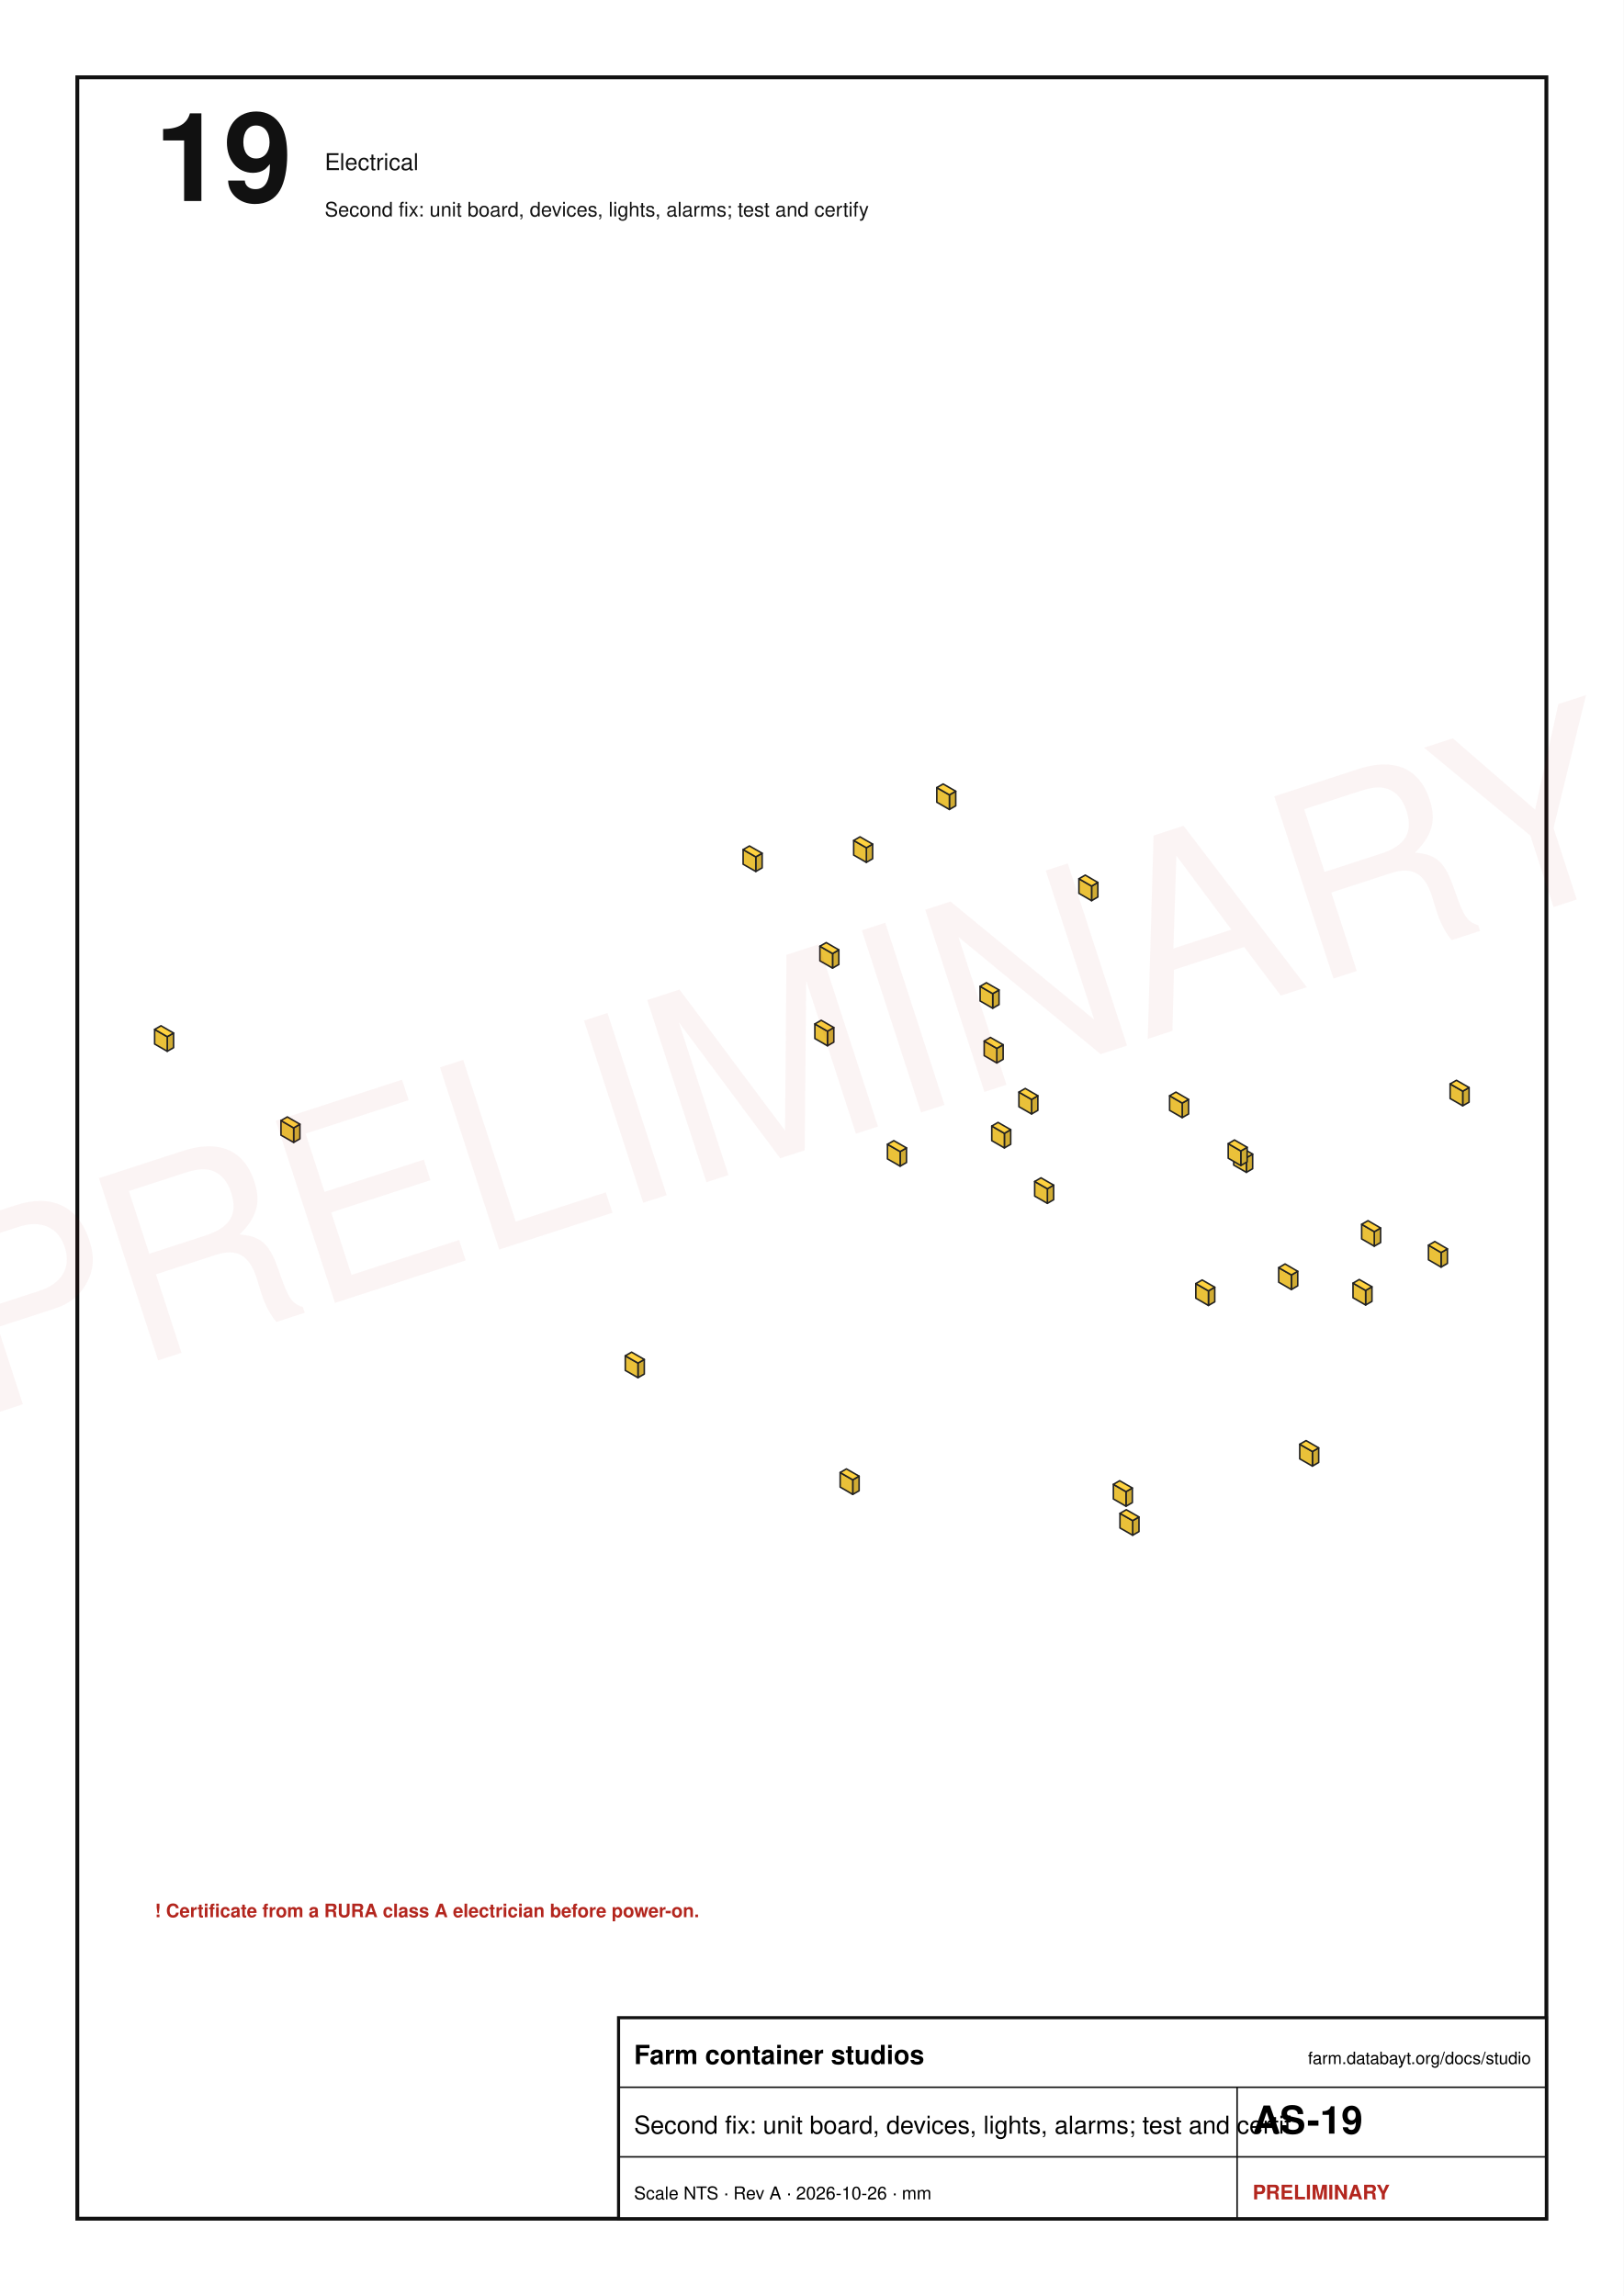
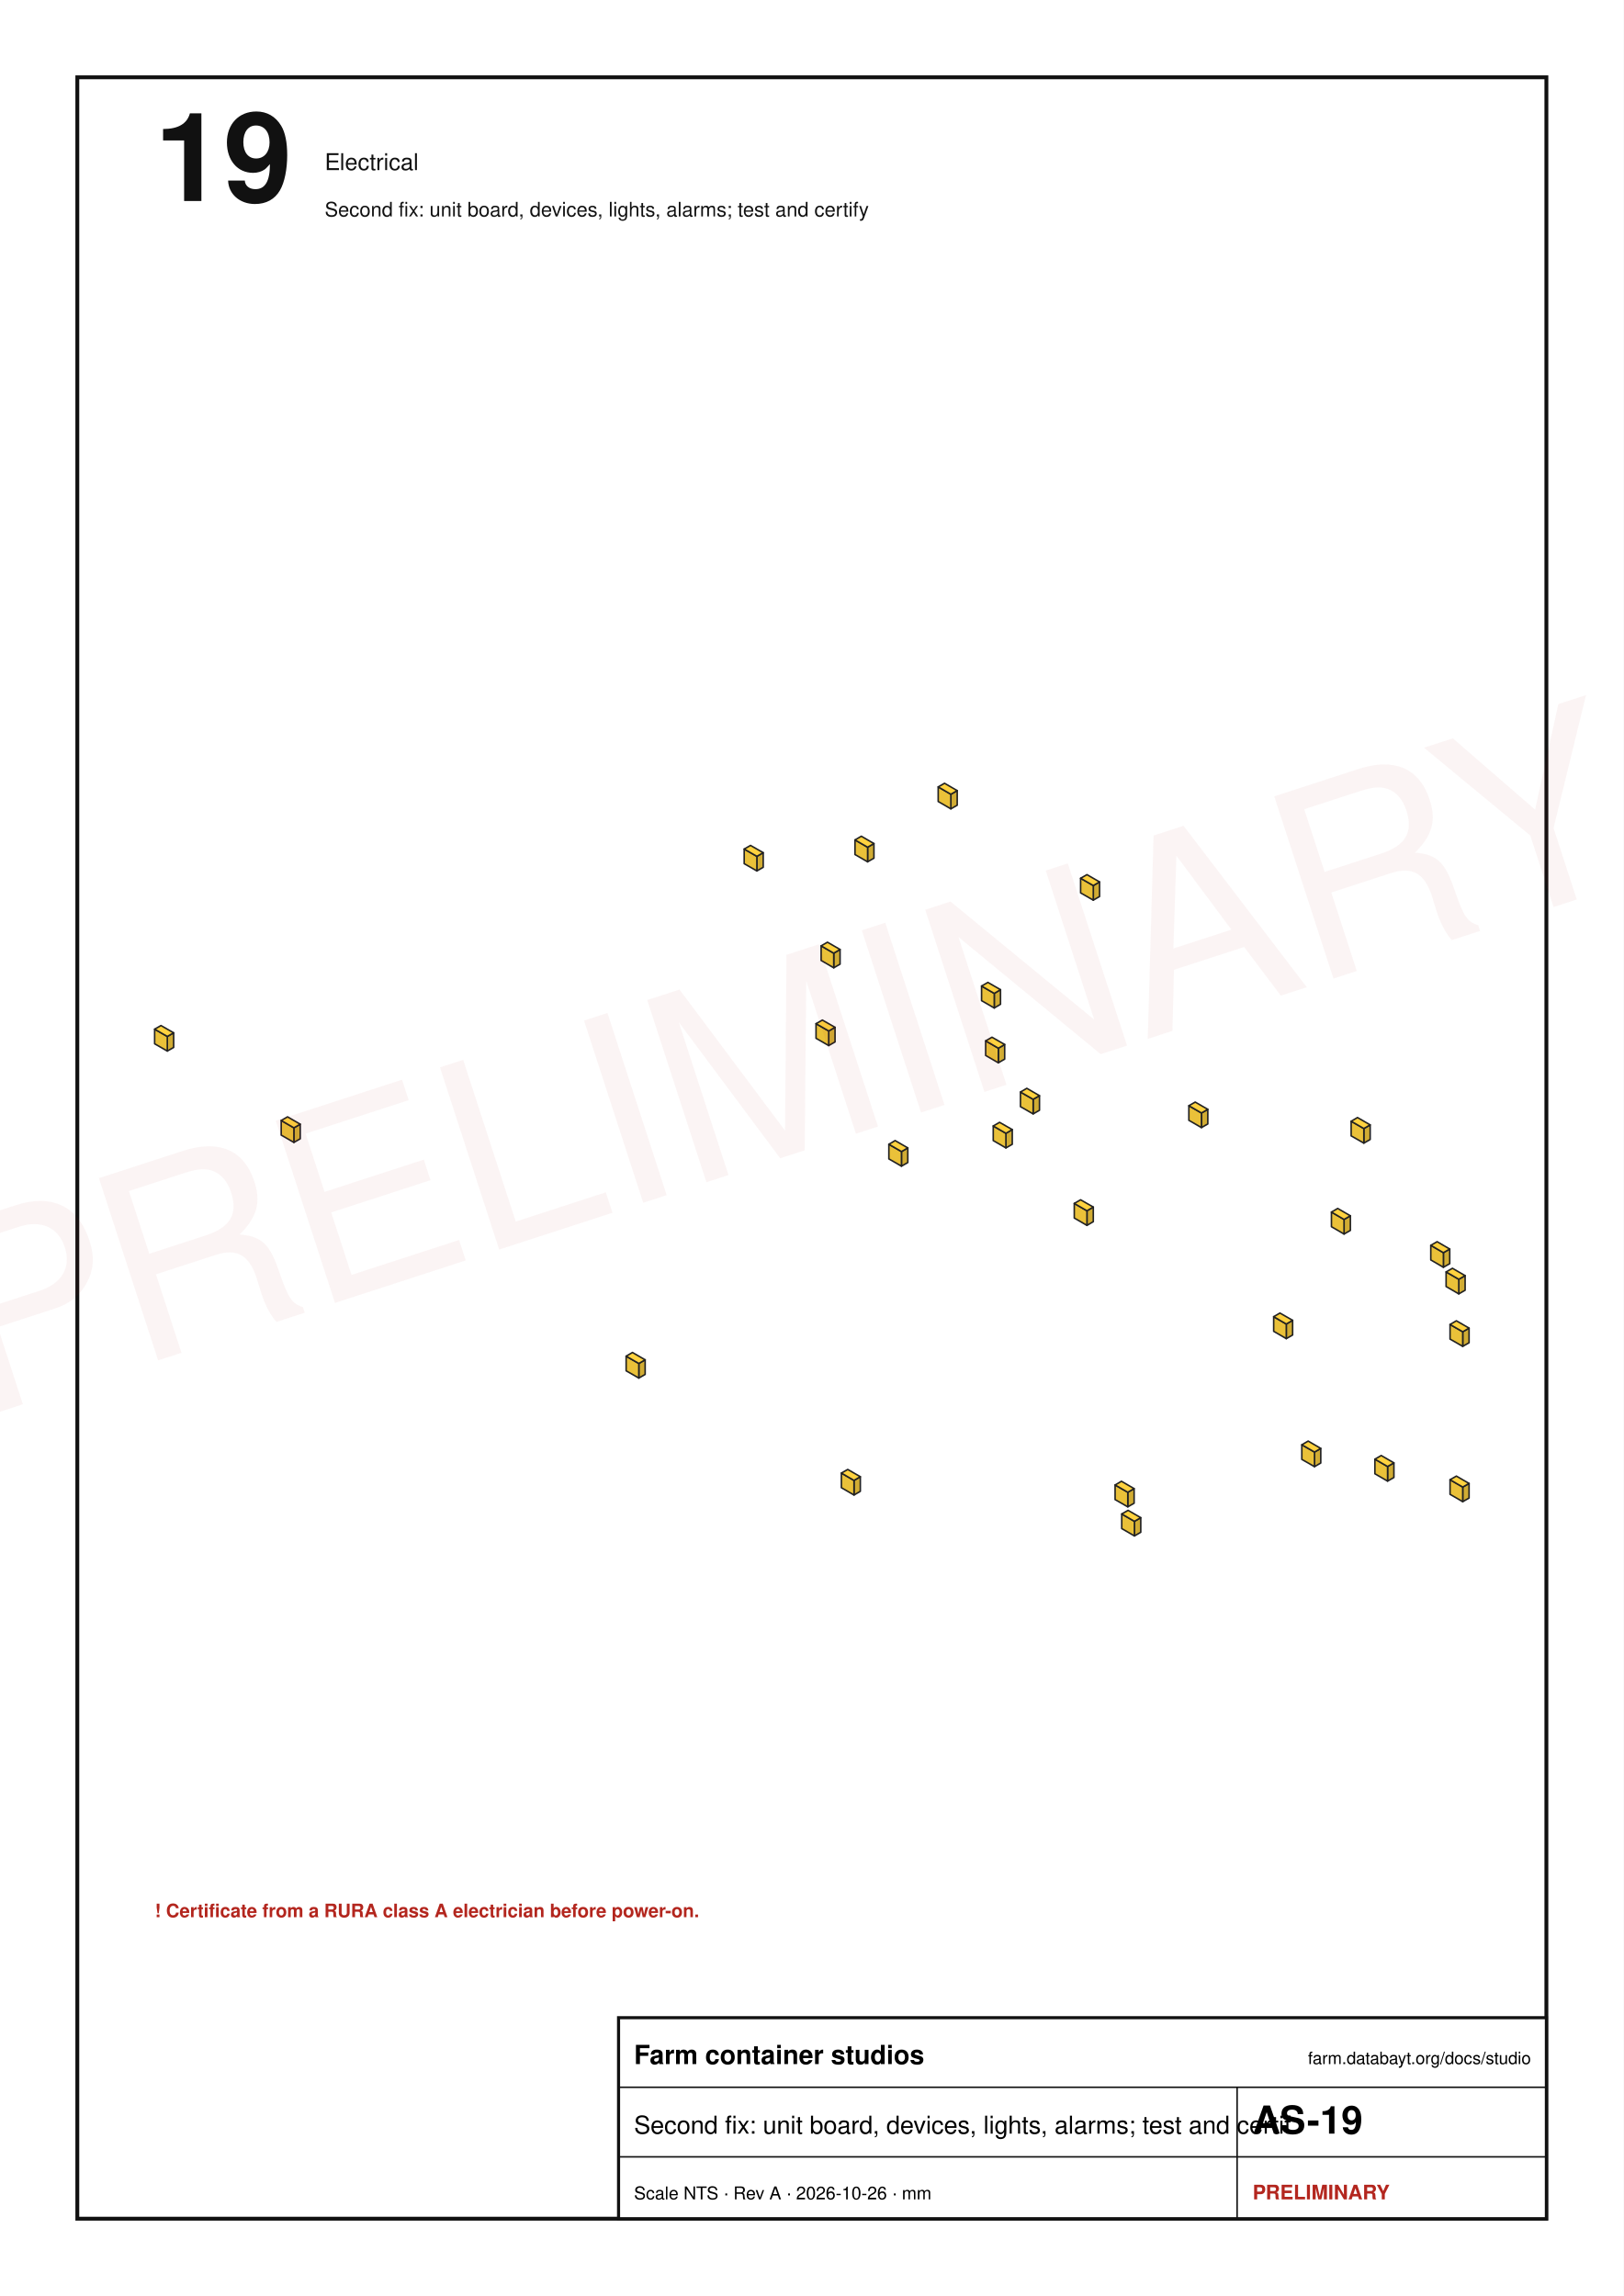
<svg xmlns="http://www.w3.org/2000/svg" width="210mm" height="297mm" viewBox="0 0 210 297" font-family="Helvetica, Arial, sans-serif">
  <rect x="0" y="0" width="210" height="297" fill="#fff" />
  <rect x="10" y="10" width="190" height="277" fill="none" stroke="#111" stroke-width="0.5" />
  <text x="20" y="26" font-size="16" text-anchor="start" font-weight="bold" fill="#111">19</text>
  <text x="42" y="22" font-size="3" text-anchor="start" font-weight="normal" fill="#111">Electrical</text>
  <text x="42" y="28" font-size="2.6" text-anchor="start" font-weight="normal" fill="#111">Second fix: unit board, devices, lights, alarms; test and certify</text>
-   <polygon points="107.84,134.81 107.02,135.28 107.02,133.39 107.84,132.92" fill="#d1ac33" stroke="#222" stroke-width="0.2" stroke-linejoin="round" />
-   <polygon points="105.39,134.34 107.02,135.28 107.02,133.39 105.39,132.45" fill="#eac139" stroke="#222" stroke-width="0.2" stroke-linejoin="round" />
-   <polygon points="106.21,131.98 107.84,132.92 107.02,133.39 105.39,132.45" fill="#ffd23f" stroke="#222" stroke-width="0.2" stroke-linejoin="round" />
-   <polygon points="108.49,124.76 107.68,125.23 107.68,123.35 108.49,122.87" fill="#d1ac33" stroke="#222" stroke-width="0.2" stroke-linejoin="round" />
-   <polygon points="106.04,124.29 107.68,125.23 107.68,123.35 106.04,122.4" fill="#eac139" stroke="#222" stroke-width="0.2" stroke-linejoin="round" />
-   <polygon points="106.86,121.93 108.49,122.87 107.68,123.35 106.04,122.4" fill="#ffd23f" stroke="#222" stroke-width="0.2" stroke-linejoin="round" />
-   <polygon points="136.27,155.19 135.46,155.66 135.46,153.77 136.27,153.3" fill="#d1ac33" stroke="#222" stroke-width="0.2" stroke-linejoin="round" />
-   <polygon points="133.82,154.72 135.46,155.66 135.46,153.77 133.82,152.83" fill="#eac139" stroke="#222" stroke-width="0.2" stroke-linejoin="round" />
-   <polygon points="134.64,152.36 136.27,153.3 135.46,153.77 133.82,152.83" fill="#ffd23f" stroke="#222" stroke-width="0.2" stroke-linejoin="round" />
-   <polygon points="130.72,148.02 129.9,148.49 129.9,146.6 130.72,146.13" fill="#d1ac33" stroke="#222" stroke-width="0.2" stroke-linejoin="round" />
-   <polygon points="128.27,147.55 129.9,148.49 129.9,146.6 128.27,145.66" fill="#eac139" stroke="#222" stroke-width="0.2" stroke-linejoin="round" />
-   <polygon points="129.08,145.19 130.72,146.13 129.9,146.6 128.27,145.66" fill="#ffd23f" stroke="#222" stroke-width="0.2" stroke-linejoin="round" />
-   <polygon points="129.74,137.03 128.92,137.5 128.92,135.61 129.74,135.14" fill="#d1ac33" stroke="#222" stroke-width="0.2" stroke-linejoin="round" />
-   <polygon points="127.29,136.55 128.92,137.5 128.92,135.61 127.29,134.67" fill="#eac139" stroke="#222" stroke-width="0.2" stroke-linejoin="round" />
-   <polygon points="128.1,134.2 129.74,135.14 128.92,135.61 127.29,134.67" fill="#ffd23f" stroke="#222" stroke-width="0.2" stroke-linejoin="round" />
-   <polygon points="134.23,143.63 133.42,144.1 133.42,142.22 134.23,141.74" fill="#d1ac33" stroke="#222" stroke-width="0.2" stroke-linejoin="round" />
-   <polygon points="131.78,143.16 133.42,144.1 133.42,142.22 131.78,141.27" fill="#eac139" stroke="#222" stroke-width="0.2" stroke-linejoin="round" />
-   <polygon points="132.6,140.8 134.23,141.74 133.42,142.22 131.78,141.27" fill="#ffd23f" stroke="#222" stroke-width="0.2" stroke-linejoin="round" />
-   <polygon points="157.11,168.4 156.29,168.87 156.29,166.98 157.11,166.51" fill="#d1ac33" stroke="#222" stroke-width="0.2" stroke-linejoin="round" />
-   <polygon points="154.66,167.93 156.29,168.87 156.29,166.98 154.66,166.04" fill="#eac139" stroke="#222" stroke-width="0.2" stroke-linejoin="round" />
-   <polygon points="155.48,165.57 157.11,166.51 156.29,166.98 154.66,166.04" fill="#ffd23f" stroke="#222" stroke-width="0.2" stroke-linejoin="round" />
-   <polygon points="123.61,104.24 122.79,104.71 122.79,102.82 123.61,102.35" fill="#d1ac33" stroke="#222" stroke-width="0.2" stroke-linejoin="round" />
-   <polygon points="121.16,103.77 122.79,104.71 122.79,102.82 121.16,101.88" fill="#eac139" stroke="#222" stroke-width="0.2" stroke-linejoin="round" />
-   <polygon points="121.98,101.41 123.61,102.35 122.79,102.82 121.16,101.88" fill="#ffd23f" stroke="#222" stroke-width="0.2" stroke-linejoin="round" />
-   <polygon points="38.79,147.31 37.98,147.78 37.98,145.9 38.79,145.42" fill="#d1ac33" stroke="#222" stroke-width="0.2" stroke-linejoin="round" />
-   <polygon points="36.34,146.84 37.98,147.78 37.98,145.9 36.34,144.95" fill="#eac139" stroke="#222" stroke-width="0.2" stroke-linejoin="round" />
-   <polygon points="37.16,144.48 38.79,145.42 37.98,145.9 36.34,144.95" fill="#ffd23f" stroke="#222" stroke-width="0.2" stroke-linejoin="round" />
-   <polygon points="167.84,166.33 167.02,166.81 167.02,164.92 167.84,164.45" fill="#d1ac33" stroke="#222" stroke-width="0.2" stroke-linejoin="round" />
-   <polygon points="165.38,165.86 167.02,166.81 167.02,164.92 165.38,163.98" fill="#eac139" stroke="#222" stroke-width="0.2" stroke-linejoin="round" />
-   <polygon points="166.2,163.5 167.84,164.45 167.02,164.92 165.38,163.98" fill="#ffd23f" stroke="#222" stroke-width="0.2" stroke-linejoin="round" />
-   <polygon points="83.33,177.74 82.51,178.21 82.51,176.32 83.33,175.85" fill="#d1ac33" stroke="#222" stroke-width="0.2" stroke-linejoin="round" />
-   <polygon points="80.87,177.27 82.51,178.21 82.51,176.32 80.87,175.38" fill="#eac139" stroke="#222" stroke-width="0.2" stroke-linejoin="round" />
-   <polygon points="81.69,174.91 83.33,175.85 82.51,176.32 80.87,175.38" fill="#ffd23f" stroke="#222" stroke-width="0.2" stroke-linejoin="round" />
-   <polygon points="22.45,135.52 21.63,135.99 21.63,134.1 22.45,133.63" fill="#d1ac33" stroke="#222" stroke-width="0.2" stroke-linejoin="round" />
-   <polygon points="20,135.05 21.63,135.99 21.63,134.1 20,133.16" fill="#eac139" stroke="#222" stroke-width="0.2" stroke-linejoin="round" />
-   <polygon points="20.82,132.69 22.45,133.63 21.63,134.1 20,133.16" fill="#ffd23f" stroke="#222" stroke-width="0.2" stroke-linejoin="round" />
-   <polygon points="162.01,151.18 161.2,151.65 161.2,149.76 162.01,149.29" fill="#d1ac33" stroke="#222" stroke-width="0.2" stroke-linejoin="round" />
-   <polygon points="159.56,150.71 161.2,151.65 161.2,149.76 159.56,148.82" fill="#eac139" stroke="#222" stroke-width="0.2" stroke-linejoin="round" />
-   <polygon points="160.38,148.35 162.01,149.29 161.2,149.76 159.56,148.82" fill="#ffd23f" stroke="#222" stroke-width="0.2" stroke-linejoin="round" />
-   <polygon points="141.99,116.03 141.18,116.51 141.18,114.62 141.99,114.15" fill="#d1ac33" stroke="#222" stroke-width="0.2" stroke-linejoin="round" />
-   <polygon points="139.54,115.56 141.18,116.51 141.18,114.62 139.54,113.67" fill="#eac139" stroke="#222" stroke-width="0.2" stroke-linejoin="round" />
-   <polygon points="140.36,113.2 141.99,114.15 141.18,114.62 139.54,113.67" fill="#ffd23f" stroke="#222" stroke-width="0.2" stroke-linejoin="round" />
-   <polygon points="98.57,112.26 97.75,112.73 97.75,110.84 98.57,110.37" fill="#d1ac33" stroke="#222" stroke-width="0.2" stroke-linejoin="round" />
-   <polygon points="96.11,111.79 97.75,112.73 97.75,110.84 96.11,109.9" fill="#eac139" stroke="#222" stroke-width="0.2" stroke-linejoin="round" />
-   <polygon points="96.93,109.43 98.57,110.37 97.75,110.84 96.11,109.9" fill="#ffd23f" stroke="#222" stroke-width="0.2" stroke-linejoin="round" />
-   <polygon points="178.56,160.73 177.74,161.2 177.74,159.32 178.56,158.85" fill="#d1ac33" stroke="#222" stroke-width="0.2" stroke-linejoin="round" />
-   <polygon points="176.11,160.26 177.74,161.2 177.74,159.32 176.11,158.37" fill="#eac139" stroke="#222" stroke-width="0.2" stroke-linejoin="round" />
-   <polygon points="176.93,157.9 178.56,158.85 177.74,159.32 176.11,158.37" fill="#ffd23f" stroke="#222" stroke-width="0.2" stroke-linejoin="round" />
-   <polygon points="161.3,150.29 160.48,150.77 160.48,148.88 161.3,148.41" fill="#d1ac33" stroke="#222" stroke-width="0.2" stroke-linejoin="round" />
-   <polygon points="158.85,149.82 160.48,150.77 160.48,148.88 158.85,147.94" fill="#eac139" stroke="#222" stroke-width="0.2" stroke-linejoin="round" />
-   <polygon points="159.66,147.46 161.3,148.41 160.48,148.88 158.85,147.94" fill="#ffd23f" stroke="#222" stroke-width="0.2" stroke-linejoin="round" />
-   <polygon points="111.11,192.84 110.29,193.31 110.29,191.42 111.11,190.95" fill="#d1ac33" stroke="#222" stroke-width="0.2" stroke-linejoin="round" />
-   <polygon points="108.66,192.36 110.29,193.31 110.29,191.42 108.66,190.48" fill="#eac139" stroke="#222" stroke-width="0.2" stroke-linejoin="round" />
-   <polygon points="109.47,190.01 111.11,190.95 110.29,191.42 108.66,190.48" fill="#ffd23f" stroke="#222" stroke-width="0.2" stroke-linejoin="round" />
-   <polygon points="112.86,111.08 112.05,111.55 112.05,109.66 112.86,109.19" fill="#d1ac33" stroke="#222" stroke-width="0.2" stroke-linejoin="round" />
-   <polygon points="110.41,110.61 112.05,111.55 112.05,109.66 110.41,108.72" fill="#eac139" stroke="#222" stroke-width="0.2" stroke-linejoin="round" />
-   <polygon points="111.23,108.25 112.86,109.19 112.05,109.66 110.41,108.72" fill="#ffd23f" stroke="#222" stroke-width="0.2" stroke-linejoin="round" />
-   <polygon points="129.21,129.95 128.39,130.42 128.39,128.53 129.21,128.06" fill="#d1ac33" stroke="#222" stroke-width="0.2" stroke-linejoin="round" />
-   <polygon points="126.76,129.48 128.39,130.42 128.39,128.53 126.76,127.59" fill="#eac139" stroke="#222" stroke-width="0.2" stroke-linejoin="round" />
-   <polygon points="127.57,127.12 129.21,128.06 128.39,128.53 126.76,127.59" fill="#ffd23f" stroke="#222" stroke-width="0.2" stroke-linejoin="round" />
-   <polygon points="190,142.57 189.18,143.04 189.18,141.15 190,140.68" fill="#d1ac33" stroke="#222" stroke-width="0.2" stroke-linejoin="round" />
-   <polygon points="187.55,142.1 189.18,143.04 189.18,141.15 187.55,140.21" fill="#eac139" stroke="#222" stroke-width="0.2" stroke-linejoin="round" />
-   <polygon points="188.37,139.74 190,140.68 189.18,141.15 187.55,140.21" fill="#ffd23f" stroke="#222" stroke-width="0.2" stroke-linejoin="round" />
-   <polygon points="177.44,168.34 176.62,168.81 176.62,166.92 177.44,166.45" fill="#d1ac33" stroke="#222" stroke-width="0.2" stroke-linejoin="round" />
-   <polygon points="174.99,167.87 176.62,168.81 176.62,166.92 174.99,165.98" fill="#eac139" stroke="#222" stroke-width="0.2" stroke-linejoin="round" />
-   <polygon points="175.8,165.51 177.44,166.45 176.62,166.92 174.99,165.98" fill="#ffd23f" stroke="#222" stroke-width="0.2" stroke-linejoin="round" />
-   <polygon points="153.72,144.1 152.9,144.57 152.9,142.69 153.72,142.22" fill="#d1ac33" stroke="#222" stroke-width="0.2" stroke-linejoin="round" />
-   <polygon points="151.27,143.63 152.9,144.57 152.9,142.69 151.27,141.74" fill="#eac139" stroke="#222" stroke-width="0.2" stroke-linejoin="round" />
-   <polygon points="152.09,141.27 153.72,142.22 152.9,142.69 151.27,141.74" fill="#ffd23f" stroke="#222" stroke-width="0.2" stroke-linejoin="round" />
-   <polygon points="146.45,194.37 145.63,194.84 145.63,192.95 146.45,192.48" fill="#d1ac33" stroke="#222" stroke-width="0.2" stroke-linejoin="round" />
-   <polygon points="144,193.9 145.63,194.84 145.63,192.95 144,192.01" fill="#eac139" stroke="#222" stroke-width="0.2" stroke-linejoin="round" />
-   <polygon points="144.81,191.54 146.45,192.48 145.63,192.95 144,192.01" fill="#ffd23f" stroke="#222" stroke-width="0.2" stroke-linejoin="round" />
-   <polygon points="117.24,150.38 116.42,150.85 116.42,148.96 117.24,148.49" fill="#d1ac33" stroke="#222" stroke-width="0.2" stroke-linejoin="round" />
-   <polygon points="114.78,149.91 116.42,150.85 116.42,148.96 114.78,148.02" fill="#eac139" stroke="#222" stroke-width="0.2" stroke-linejoin="round" />
-   <polygon points="115.6,147.55 117.24,148.49 116.42,148.96 114.78,148.02" fill="#ffd23f" stroke="#222" stroke-width="0.2" stroke-linejoin="round" />
-   <polygon points="147.31,198.12 146.49,198.59 146.49,196.7 147.31,196.23" fill="#d1ac33" stroke="#222" stroke-width="0.2" stroke-linejoin="round" />
-   <polygon points="144.85,197.65 146.49,198.59 146.49,196.7 144.85,195.76" fill="#eac139" stroke="#222" stroke-width="0.2" stroke-linejoin="round" />
-   <polygon points="145.67,195.29 147.31,196.23 146.49,196.7 144.85,195.76" fill="#ffd23f" stroke="#222" stroke-width="0.2" stroke-linejoin="round" />
-   <polygon points="187.2,163.43 186.38,163.91 186.38,162.02 187.2,161.55" fill="#d1ac33" stroke="#222" stroke-width="0.2" stroke-linejoin="round" />
-   <polygon points="184.75,162.96 186.38,163.91 186.38,162.02 184.75,161.07" fill="#eac139" stroke="#222" stroke-width="0.2" stroke-linejoin="round" />
-   <polygon points="185.57,160.6 187.2,161.55 186.38,162.02 184.75,161.07" fill="#ffd23f" stroke="#222" stroke-width="0.2" stroke-linejoin="round" />
-   <polygon points="170.55,189.18 169.74,189.65 169.74,187.76 170.55,187.29" fill="#d1ac33" stroke="#222" stroke-width="0.2" stroke-linejoin="round" />
-   <polygon points="168.1,188.71 169.74,189.65 169.74,187.76 168.1,186.82" fill="#eac139" stroke="#222" stroke-width="0.2" stroke-linejoin="round" />
-   <polygon points="168.92,186.35 170.55,187.29 169.74,187.76 168.1,186.82" fill="#ffd23f" stroke="#222" stroke-width="0.2" stroke-linejoin="round" />
+   <polygon points="108,134.78 107.18,135.25 107.18,133.36 108,132.89" fill="#d1ac33" stroke="#222" stroke-width="0.2" stroke-linejoin="round" />
+   <polygon points="105.54,134.31 107.18,135.25 107.18,133.36 105.54,132.42" fill="#eac139" stroke="#222" stroke-width="0.2" stroke-linejoin="round" />
+   <polygon points="106.36,131.95 108,132.89 107.18,133.36 105.54,132.42" fill="#ffd23f" stroke="#222" stroke-width="0.2" stroke-linejoin="round" />
+   <polygon points="108.65,124.72 107.83,125.19 107.83,123.3 108.65,122.82" fill="#d1ac33" stroke="#222" stroke-width="0.2" stroke-linejoin="round" />
+   <polygon points="106.2,124.24 107.83,125.19 107.83,123.3 106.2,122.35" fill="#eac139" stroke="#222" stroke-width="0.2" stroke-linejoin="round" />
+   <polygon points="107.02,121.88 108.65,122.82 107.83,123.3 106.2,122.35" fill="#ffd23f" stroke="#222" stroke-width="0.2" stroke-linejoin="round" />
+   <polygon points="141.4,158.03 140.58,158.51 140.58,156.62 141.4,156.14" fill="#d1ac33" stroke="#222" stroke-width="0.2" stroke-linejoin="round" />
+   <polygon points="138.94,157.56 140.58,158.51 140.58,156.62 138.94,155.67" fill="#eac139" stroke="#222" stroke-width="0.2" stroke-linejoin="round" />
+   <polygon points="139.76,155.2 141.4,156.14 140.58,156.62 138.94,155.67" fill="#ffd23f" stroke="#222" stroke-width="0.2" stroke-linejoin="round" />
+   <polygon points="130.92,148.02 130.1,148.49 130.1,146.6 130.92,146.12" fill="#d1ac33" stroke="#222" stroke-width="0.2" stroke-linejoin="round" />
+   <polygon points="128.46,147.54 130.1,148.49 130.1,146.6 128.46,145.65" fill="#eac139" stroke="#222" stroke-width="0.2" stroke-linejoin="round" />
+   <polygon points="129.28,145.18 130.92,146.12 130.1,146.6 128.46,145.65" fill="#ffd23f" stroke="#222" stroke-width="0.2" stroke-linejoin="round" />
+   <polygon points="129.94,137 129.12,137.48 129.12,135.59 129.94,135.11" fill="#d1ac33" stroke="#222" stroke-width="0.2" stroke-linejoin="round" />
+   <polygon points="127.48,136.53 129.12,137.48 129.12,135.59 127.48,134.64" fill="#eac139" stroke="#222" stroke-width="0.2" stroke-linejoin="round" />
+   <polygon points="128.3,134.17 129.94,135.11 129.12,135.59 127.48,134.64" fill="#ffd23f" stroke="#222" stroke-width="0.2" stroke-linejoin="round" />
+   <polygon points="134.44,143.62 133.62,144.09 133.62,142.2 134.44,141.73" fill="#d1ac33" stroke="#222" stroke-width="0.2" stroke-linejoin="round" />
+   <polygon points="131.98,143.15 133.62,144.09 133.62,142.2 131.98,141.26" fill="#eac139" stroke="#222" stroke-width="0.2" stroke-linejoin="round" />
+   <polygon points="132.8,140.78 134.44,141.73 133.62,142.2 131.98,141.26" fill="#ffd23f" stroke="#222" stroke-width="0.2" stroke-linejoin="round" />
+   <polygon points="123.8,104.16 122.98,104.63 122.98,102.74 123.8,102.27" fill="#d1ac33" stroke="#222" stroke-width="0.2" stroke-linejoin="round" />
+   <polygon points="121.34,103.68 122.98,104.63 122.98,102.74 121.34,101.79" fill="#eac139" stroke="#222" stroke-width="0.2" stroke-linejoin="round" />
+   <polygon points="122.16,101.32 123.8,102.27 122.98,102.74 121.34,101.79" fill="#ffd23f" stroke="#222" stroke-width="0.2" stroke-linejoin="round" />
+   <polygon points="38.83,147.31 38.01,147.78 38.01,145.89 38.83,145.42" fill="#d1ac33" stroke="#222" stroke-width="0.2" stroke-linejoin="round" />
+   <polygon points="36.37,146.83 38.01,147.78 38.01,145.89 36.37,144.94" fill="#eac139" stroke="#222" stroke-width="0.2" stroke-linejoin="round" />
+   <polygon points="37.19,144.47 38.83,145.42 38.01,145.89 36.37,144.94" fill="#ffd23f" stroke="#222" stroke-width="0.2" stroke-linejoin="round" />
+   <polygon points="83.44,177.79 82.62,178.26 82.62,176.37 83.44,175.9" fill="#d1ac33" stroke="#222" stroke-width="0.2" stroke-linejoin="round" />
+   <polygon points="80.98,177.32 82.62,178.26 82.62,176.37 80.98,175.43" fill="#eac139" stroke="#222" stroke-width="0.2" stroke-linejoin="round" />
+   <polygon points="81.8,174.95 83.44,175.9 82.62,176.37 80.98,175.43" fill="#ffd23f" stroke="#222" stroke-width="0.2" stroke-linejoin="round" />
+   <polygon points="22.46,135.49 21.64,135.96 21.64,134.07 22.46,133.6" fill="#d1ac33" stroke="#222" stroke-width="0.2" stroke-linejoin="round" />
+   <polygon points="20,135.02 21.64,135.96 21.64,134.07 20,133.13" fill="#eac139" stroke="#222" stroke-width="0.2" stroke-linejoin="round" />
+   <polygon points="20.82,132.66 22.46,133.6 21.64,134.07 20,133.13" fill="#ffd23f" stroke="#222" stroke-width="0.2" stroke-linejoin="round" />
+   <polygon points="142.21,115.97 141.4,116.44 141.4,114.55 142.21,114.08" fill="#d1ac33" stroke="#222" stroke-width="0.2" stroke-linejoin="round" />
+   <polygon points="139.76,115.5 141.4,116.44 141.4,114.55 139.76,113.61" fill="#eac139" stroke="#222" stroke-width="0.2" stroke-linejoin="round" />
+   <polygon points="140.58,113.14 142.21,114.08 141.4,114.55 139.76,113.61" fill="#ffd23f" stroke="#222" stroke-width="0.2" stroke-linejoin="round" />
+   <polygon points="98.71,112.19 97.89,112.66 97.89,110.77 98.71,110.3" fill="#d1ac33" stroke="#222" stroke-width="0.2" stroke-linejoin="round" />
+   <polygon points="96.25,111.72 97.89,112.66 97.89,110.77 96.25,109.83" fill="#eac139" stroke="#222" stroke-width="0.2" stroke-linejoin="round" />
+   <polygon points="97.07,109.36 98.71,110.3 97.89,110.77 96.25,109.83" fill="#ffd23f" stroke="#222" stroke-width="0.2" stroke-linejoin="round" />
+   <polygon points="190,193.78 189.18,194.25 189.18,192.36 190,191.89" fill="#d1ac33" stroke="#222" stroke-width="0.2" stroke-linejoin="round" />
+   <polygon points="187.54,193.3 189.18,194.25 189.18,192.36 187.54,191.41" fill="#eac139" stroke="#222" stroke-width="0.2" stroke-linejoin="round" />
+   <polygon points="188.36,190.94 190,191.89 189.18,192.36 187.54,191.41" fill="#ffd23f" stroke="#222" stroke-width="0.2" stroke-linejoin="round" />
+   <polygon points="177.21,147.4 176.39,147.87 176.39,145.98 177.21,145.51" fill="#d1ac33" stroke="#222" stroke-width="0.2" stroke-linejoin="round" />
+   <polygon points="174.75,146.93 176.39,147.87 176.39,145.98 174.75,145.04" fill="#eac139" stroke="#222" stroke-width="0.2" stroke-linejoin="round" />
+   <polygon points="175.57,144.56 177.21,145.51 176.39,145.98 174.75,145.04" fill="#ffd23f" stroke="#222" stroke-width="0.2" stroke-linejoin="round" />
+   <polygon points="189.49,166.9 188.67,167.37 188.67,165.48 189.49,165.01" fill="#d1ac33" stroke="#222" stroke-width="0.2" stroke-linejoin="round" />
+   <polygon points="187.03,166.42 188.67,167.37 188.67,165.48 187.03,164.53" fill="#eac139" stroke="#222" stroke-width="0.2" stroke-linejoin="round" />
+   <polygon points="187.85,164.06 189.49,165.01 188.67,165.48 187.03,164.53" fill="#ffd23f" stroke="#222" stroke-width="0.2" stroke-linejoin="round" />
+   <polygon points="111.27,192.91 110.45,193.39 110.45,191.5 111.27,191.02" fill="#d1ac33" stroke="#222" stroke-width="0.2" stroke-linejoin="round" />
+   <polygon points="108.82,192.44 110.45,193.39 110.45,191.5 108.82,190.55" fill="#eac139" stroke="#222" stroke-width="0.2" stroke-linejoin="round" />
+   <polygon points="109.64,190.08 111.27,191.02 110.45,191.5 108.82,190.55" fill="#ffd23f" stroke="#222" stroke-width="0.2" stroke-linejoin="round" />
+   <polygon points="113.03,111.01 112.21,111.48 112.21,109.59 113.03,109.12" fill="#d1ac33" stroke="#222" stroke-width="0.2" stroke-linejoin="round" />
+   <polygon points="110.58,110.54 112.21,111.48 112.21,109.59 110.58,108.65" fill="#eac139" stroke="#222" stroke-width="0.2" stroke-linejoin="round" />
+   <polygon points="111.4,108.17 113.03,109.12 112.21,109.59 110.58,108.65" fill="#ffd23f" stroke="#222" stroke-width="0.2" stroke-linejoin="round" />
+   <polygon points="129.4,129.91 128.59,130.39 128.59,128.5 129.4,128.02" fill="#d1ac33" stroke="#222" stroke-width="0.2" stroke-linejoin="round" />
+   <polygon points="126.95,129.44 128.59,130.39 128.59,128.5 126.95,127.55" fill="#eac139" stroke="#222" stroke-width="0.2" stroke-linejoin="round" />
+   <polygon points="127.77,127.08 129.4,128.02 128.59,128.5 126.95,127.55" fill="#ffd23f" stroke="#222" stroke-width="0.2" stroke-linejoin="round" />
+   <polygon points="180.28,191.12 179.46,191.59 179.46,189.7 180.28,189.23" fill="#d1ac33" stroke="#222" stroke-width="0.2" stroke-linejoin="round" />
+   <polygon points="177.82,190.64 179.46,191.59 179.46,189.7 177.82,188.75" fill="#eac139" stroke="#222" stroke-width="0.2" stroke-linejoin="round" />
+   <polygon points="178.64,188.28 180.28,189.23 179.46,189.7 177.82,188.75" fill="#ffd23f" stroke="#222" stroke-width="0.2" stroke-linejoin="round" />
+   <polygon points="190,173.69 189.18,174.16 189.18,172.27 190,171.8" fill="#d1ac33" stroke="#222" stroke-width="0.2" stroke-linejoin="round" />
+   <polygon points="187.54,173.22 189.18,174.16 189.18,172.27 187.54,171.33" fill="#eac139" stroke="#222" stroke-width="0.2" stroke-linejoin="round" />
+   <polygon points="188.36,170.85 190,171.8 189.18,172.27 187.54,171.33" fill="#ffd23f" stroke="#222" stroke-width="0.2" stroke-linejoin="round" />
+   <polygon points="174.65,159.16 173.83,159.63 173.83,157.74 174.65,157.27" fill="#d1ac33" stroke="#222" stroke-width="0.2" stroke-linejoin="round" />
+   <polygon points="172.2,158.68 173.83,159.63 173.83,157.74 172.2,156.79" fill="#eac139" stroke="#222" stroke-width="0.2" stroke-linejoin="round" />
+   <polygon points="173.01,156.32 174.65,157.27 173.83,157.74 172.2,156.79" fill="#ffd23f" stroke="#222" stroke-width="0.2" stroke-linejoin="round" />
+   <polygon points="156.21,145.39 155.39,145.86 155.39,143.97 156.21,143.5" fill="#d1ac33" stroke="#222" stroke-width="0.2" stroke-linejoin="round" />
+   <polygon points="153.76,144.92 155.39,145.86 155.39,143.97 153.76,143.03" fill="#eac139" stroke="#222" stroke-width="0.2" stroke-linejoin="round" />
+   <polygon points="154.58,142.56 156.21,143.5 155.39,143.97 153.76,143.03" fill="#ffd23f" stroke="#222" stroke-width="0.2" stroke-linejoin="round" />
+   <polygon points="167.18,172.69 166.36,173.16 166.36,171.27 167.18,170.79" fill="#d1ac33" stroke="#222" stroke-width="0.2" stroke-linejoin="round" />
+   <polygon points="164.73,172.21 166.36,173.16 166.36,171.27 164.73,170.32" fill="#eac139" stroke="#222" stroke-width="0.2" stroke-linejoin="round" />
+   <polygon points="165.54,169.85 167.18,170.79 166.36,171.27 164.73,170.32" fill="#ffd23f" stroke="#222" stroke-width="0.2" stroke-linejoin="round" />
+   <polygon points="146.68,194.45 145.86,194.92 145.86,193.03 146.68,192.56" fill="#d1ac33" stroke="#222" stroke-width="0.2" stroke-linejoin="round" />
+   <polygon points="144.22,193.98 145.86,194.92 145.86,193.03 144.22,192.09" fill="#eac139" stroke="#222" stroke-width="0.2" stroke-linejoin="round" />
+   <polygon points="145.04,191.61 146.68,192.56 145.86,193.03 144.22,192.09" fill="#ffd23f" stroke="#222" stroke-width="0.2" stroke-linejoin="round" />
+   <polygon points="117.41,150.38 116.59,150.85 116.59,148.96 117.41,148.49" fill="#d1ac33" stroke="#222" stroke-width="0.2" stroke-linejoin="round" />
+   <polygon points="114.96,149.91 116.59,150.85 116.59,148.96 114.96,148.02" fill="#eac139" stroke="#222" stroke-width="0.2" stroke-linejoin="round" />
+   <polygon points="115.77,147.54 117.41,148.49 116.59,148.96 114.96,148.02" fill="#ffd23f" stroke="#222" stroke-width="0.2" stroke-linejoin="round" />
+   <polygon points="147.54,198.21 146.72,198.68 146.72,196.79 147.54,196.32" fill="#d1ac33" stroke="#222" stroke-width="0.2" stroke-linejoin="round" />
+   <polygon points="145.08,197.73 146.72,198.68 146.72,196.79 145.08,195.84" fill="#eac139" stroke="#222" stroke-width="0.2" stroke-linejoin="round" />
+   <polygon points="145.9,195.37 147.54,196.32 146.72,196.79 145.08,195.84" fill="#ffd23f" stroke="#222" stroke-width="0.2" stroke-linejoin="round" />
+   <polygon points="187.5,163.46 186.68,163.93 186.68,162.04 187.5,161.57" fill="#d1ac33" stroke="#222" stroke-width="0.2" stroke-linejoin="round" />
+   <polygon points="185.05,162.98 186.68,163.93 186.68,162.04 185.05,161.09" fill="#eac139" stroke="#222" stroke-width="0.2" stroke-linejoin="round" />
+   <polygon points="185.87,160.62 187.5,161.57 186.68,162.04 185.05,161.09" fill="#ffd23f" stroke="#222" stroke-width="0.2" stroke-linejoin="round" />
+   <polygon points="170.82,189.25 170.01,189.72 170.01,187.83 170.82,187.36" fill="#d1ac33" stroke="#222" stroke-width="0.2" stroke-linejoin="round" />
+   <polygon points="168.37,188.78 170.01,189.72 170.01,187.83 168.37,186.89" fill="#eac139" stroke="#222" stroke-width="0.2" stroke-linejoin="round" />
+   <polygon points="169.19,186.41 170.82,187.36 170.01,187.83 168.37,186.89" fill="#ffd23f" stroke="#222" stroke-width="0.2" stroke-linejoin="round" />
  <text x="20" y="248" font-size="2.4" text-anchor="start" font-weight="bold" fill="#b3261e">! Certificate from a RURA class A electrician before power-on.</text>
  <rect x="80" y="261" width="120" height="26" fill="#fff" stroke="#111" stroke-width="0.4" />
  <line x1="80" y1="270" x2="200" y2="270" stroke="#111" stroke-width="0.2" />
  <line x1="80" y1="279" x2="200" y2="279" stroke="#111" stroke-width="0.2" />
  <line x1="160" y1="270" x2="160" y2="287" stroke="#111" stroke-width="0.2" />
  <text x="82" y="267" font-size="3.4" font-weight="bold">Farm container studios</text>
  <text x="198" y="267" font-size="2.2" text-anchor="end">farm.databayt.org/docs/studio</text>
  <text x="82" y="276" font-size="3.2">Second fix: unit board, devices, lights, alarms; test and certif</text>
  <text x="162" y="276" font-size="5" font-weight="bold">AS-19</text>
  <text x="82" y="284.5" font-size="2.3">Scale NTS · Rev A · 2026-10-26 · mm</text>
  <text x="162" y="284.5" font-size="2.6" font-weight="bold" fill="#b3261e">PRELIMINARY</text>
  <text x="105.0" y="148.5" font-size="34" fill="#b3261e" fill-opacity="0.05" text-anchor="middle" transform="rotate(-18 105.0 148.5)">PRELIMINARY</text>
</svg>
